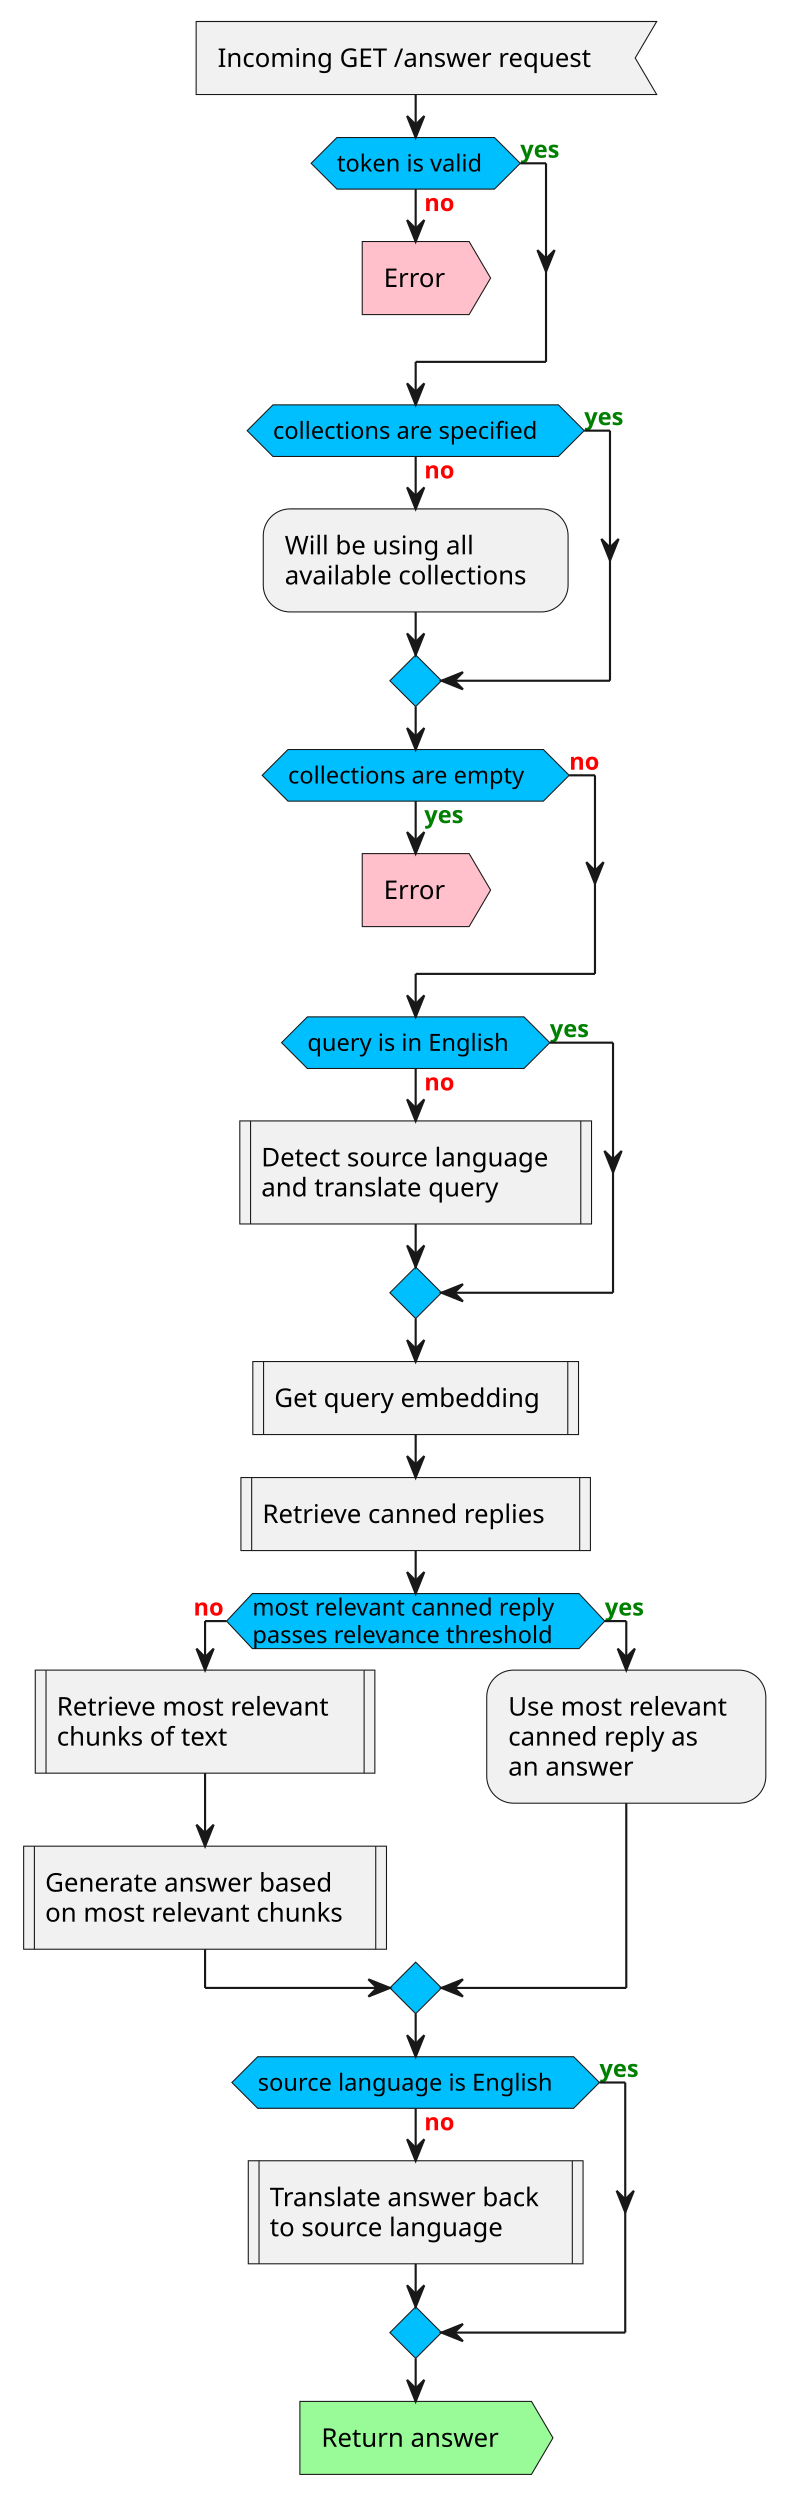
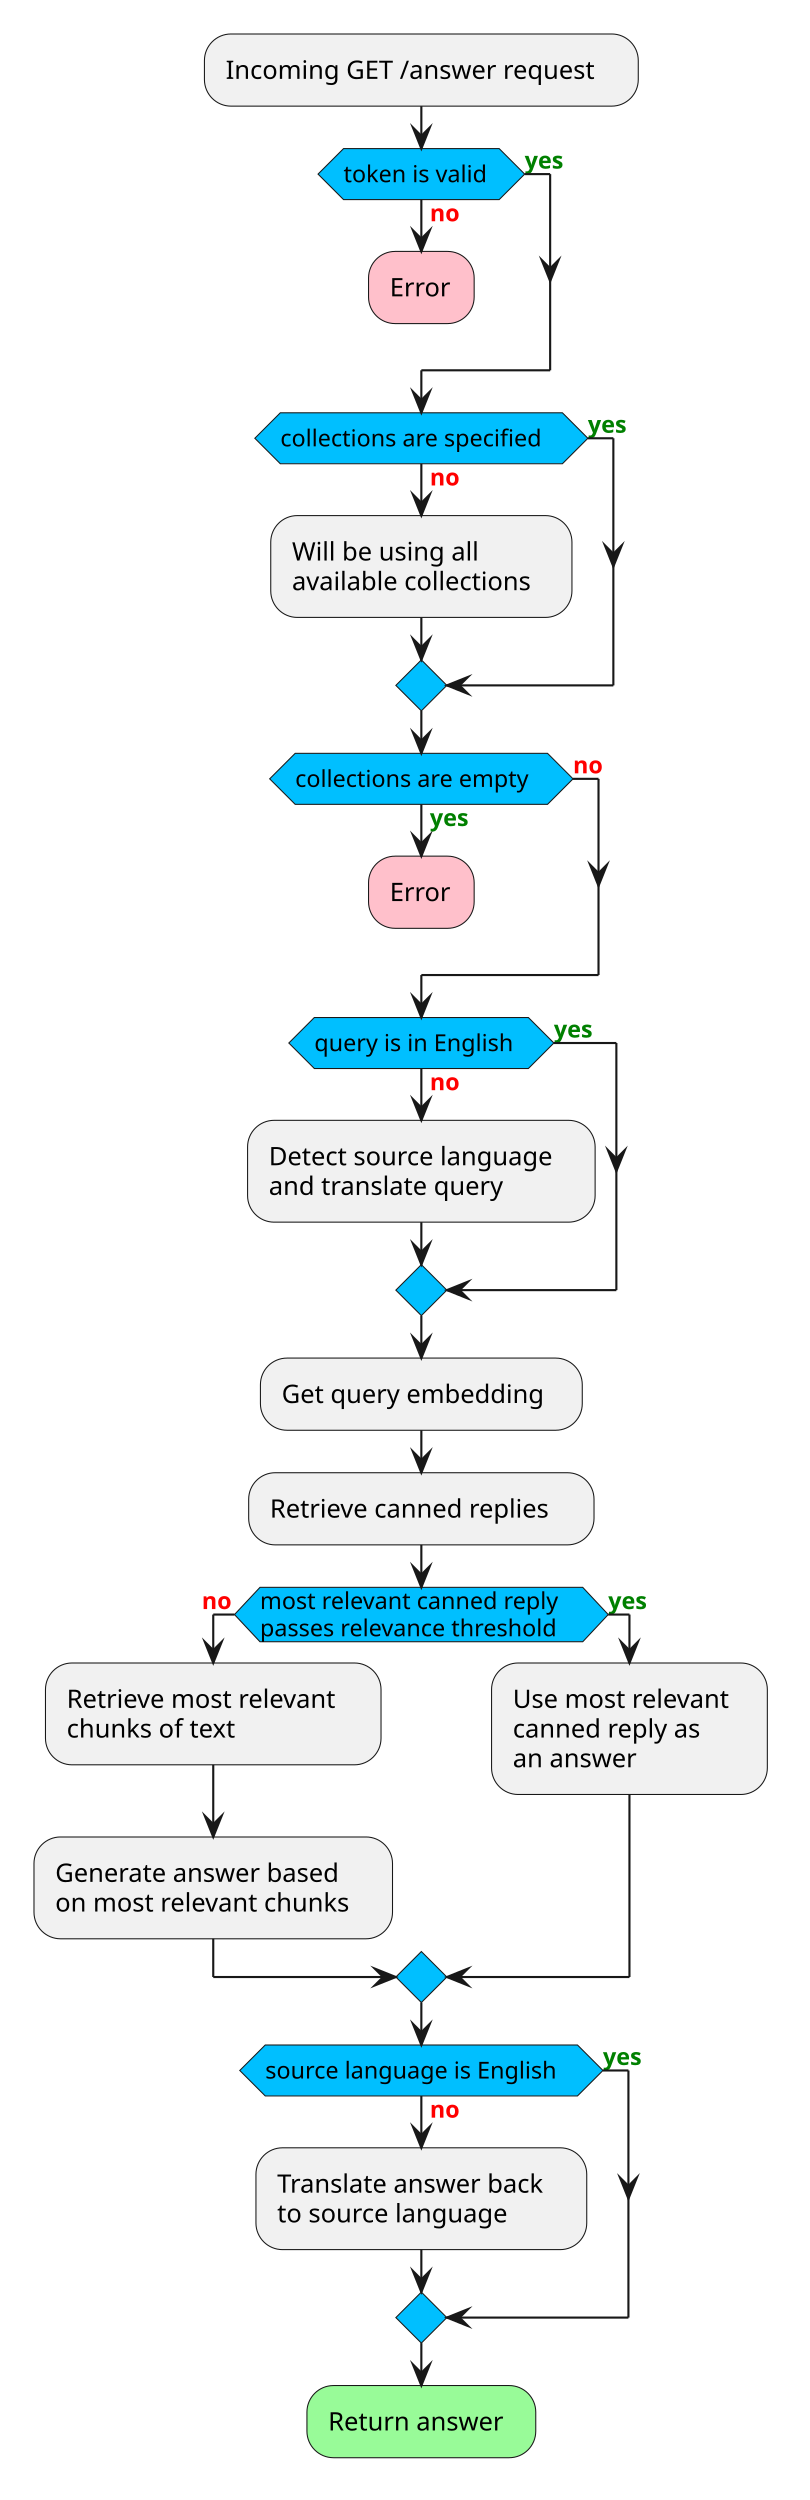
- <svg xmlns="http://www.w3.org/2000/svg" contentStyleType="text/css" height="1163px" preserveAspectRatio="none" style="width:367px;height:1163px;background:#FFFFFF;" version="1.1" viewBox="0 0 367 1163" width="367px" zoomAndPan="magnify">
+ <svg xmlns="http://www.w3.org/2000/svg" contentStyleType="text/css" data-diagram-type="ACTIVITY" height="1177px" preserveAspectRatio="none" style="width:381px;height:1177px;background:#FFFFFF;" version="1.1" viewBox="0 0 381 1177" width="381px" zoomAndPan="magnify">
  <defs />
  <g>
-     <polygon fill="#F1F1F1" points="91.247,10,305.495,10,295.495,26.984,305.495,43.969,91.247,43.969" style="stroke:#181818;stroke-width:0.5;" />
-     <text fill="#000000" font-family="sans-serif" font-size="12" lengthAdjust="spacing" textLength="184.248" x="101.247" y="31.139">Incoming GET /answer request</text>
-     <polygon fill="#FFC0CB" points="168.508,112.371,218.233,112.371,228.233,129.356,218.233,146.34,168.508,146.34" style="stroke:#181818;stroke-width:0.5;" />
-     <text fill="#000000" font-family="sans-serif" font-size="12" lengthAdjust="spacing" textLength="29.725" x="178.508" y="133.51">Error</text>
-     <polygon fill="#00BFFF" points="156.732,63.969,230.01,63.969,242.01,75.969,230.01,87.969,156.732,87.969,144.732,75.969,156.732,63.969" style="stroke:#181818;stroke-width:0.5;" />
-     <text fill="#FF0000" font-family="sans-serif" font-size="11" font-weight="bold" lengthAdjust="spacing" textLength="15.388" x="197.371" y="98.179">no</text>
-     <text fill="#000000" font-family="sans-serif" font-size="11" lengthAdjust="spacing" textLength="73.278" x="156.732" y="79.777">token is valid</text>
-     <text fill="#008000" font-family="sans-serif" font-size="11" font-weight="bold" lengthAdjust="spacing" textLength="21.178" x="242.01" y="73.374">yes</text>
-     <rect fill="#F1F1F1" height="47.938" rx="12.5" ry="12.5" style="stroke:#181818;stroke-width:0.5;" width="141.805" x="122.468" y="236.742" />
-     <text fill="#000000" font-family="sans-serif" font-size="12" lengthAdjust="spacing" textLength="94.746" x="132.468" y="257.881">Will be using all</text>
-     <text fill="#000000" font-family="sans-serif" font-size="12" lengthAdjust="spacing" textLength="121.805" x="132.468" y="271.85">available collections</text>
-     <polygon fill="#00BFFF" points="126.973,188.34,259.768,188.34,271.768,200.34,259.768,212.34,126.973,212.34,114.973,200.34,126.973,188.34" style="stroke:#181818;stroke-width:0.5;" />
-     <text fill="#FF0000" font-family="sans-serif" font-size="11" font-weight="bold" lengthAdjust="spacing" textLength="15.388" x="197.371" y="222.55">no</text>
-     <text fill="#000000" font-family="sans-serif" font-size="11" lengthAdjust="spacing" textLength="132.795" x="126.973" y="204.148">collections are specified</text>
-     <text fill="#008000" font-family="sans-serif" font-size="11" font-weight="bold" lengthAdjust="spacing" textLength="21.178" x="271.768" y="197.746">yes</text>
-     <polygon fill="#00BFFF" points="193.371,304.68,205.371,316.68,193.371,328.68,181.371,316.68,193.371,304.68" style="stroke:#181818;stroke-width:0.5;" />
-     <polygon fill="#FFC0CB" points="168.508,397.082,218.233,397.082,228.233,414.066,218.233,431.051,168.508,431.051" style="stroke:#181818;stroke-width:0.5;" />
-     <text fill="#000000" font-family="sans-serif" font-size="12" lengthAdjust="spacing" textLength="29.725" x="178.508" y="418.221">Error</text>
-     <polygon fill="#00BFFF" points="133.961,348.68,252.78,348.68,264.78,360.68,252.78,372.68,133.961,372.68,121.961,360.68,133.961,348.68" style="stroke:#181818;stroke-width:0.5;" />
-     <text fill="#008000" font-family="sans-serif" font-size="11" font-weight="bold" lengthAdjust="spacing" textLength="21.178" x="197.371" y="382.89">yes</text>
-     <text fill="#000000" font-family="sans-serif" font-size="11" lengthAdjust="spacing" textLength="118.819" x="133.961" y="364.488">collections are empty</text>
-     <text fill="#FF0000" font-family="sans-serif" font-size="11" font-weight="bold" lengthAdjust="spacing" textLength="15.388" x="264.78" y="358.085">no</text>
-     <rect fill="#F1F1F1" height="47.938" style="stroke:#181818;stroke-width:0.5;" width="163.625" x="111.558" y="521.453" />
-     <line style="stroke:#181818;stroke-width:0.5;" x1="116.558" x2="116.558" y1="521.453" y2="569.391" />
-     <line style="stroke:#181818;stroke-width:0.5;" x1="270.183" x2="270.183" y1="521.453" y2="569.391" />
-     <text fill="#000000" font-family="sans-serif" font-size="12" lengthAdjust="spacing" textLength="143.625" x="121.558" y="542.592">Detect source language</text>
-     <text fill="#000000" font-family="sans-serif" font-size="12" lengthAdjust="spacing" textLength="118.471" x="121.558" y="556.561">and translate query</text>
-     <polygon fill="#00BFFF" points="142.982,473.051,243.76,473.051,255.76,485.051,243.76,497.051,142.982,497.051,130.982,485.051,142.982,473.051" style="stroke:#181818;stroke-width:0.5;" />
-     <text fill="#FF0000" font-family="sans-serif" font-size="11" font-weight="bold" lengthAdjust="spacing" textLength="15.388" x="197.371" y="507.261">no</text>
-     <text fill="#000000" font-family="sans-serif" font-size="11" lengthAdjust="spacing" textLength="100.778" x="142.982" y="488.859">query is in English</text>
-     <text fill="#008000" font-family="sans-serif" font-size="11" font-weight="bold" lengthAdjust="spacing" textLength="21.178" x="255.76" y="482.457">yes</text>
-     <polygon fill="#00BFFF" points="193.371,589.391,205.371,601.391,193.371,613.391,181.371,601.391,193.371,589.391" style="stroke:#181818;stroke-width:0.5;" />
-     <rect fill="#F1F1F1" height="33.969" style="stroke:#181818;stroke-width:0.5;" width="151.519" x="117.611" y="633.391" />
-     <line style="stroke:#181818;stroke-width:0.5;" x1="122.611" x2="122.611" y1="633.391" y2="667.359" />
-     <line style="stroke:#181818;stroke-width:0.5;" x1="264.13" x2="264.13" y1="633.391" y2="667.359" />
-     <text fill="#000000" font-family="sans-serif" font-size="12" lengthAdjust="spacing" textLength="131.519" x="127.611" y="654.529">Get query embedding</text>
-     <rect fill="#F1F1F1" height="33.969" style="stroke:#181818;stroke-width:0.5;" width="162.588" x="112.077" y="687.359" />
-     <line style="stroke:#181818;stroke-width:0.5;" x1="117.077" x2="117.077" y1="687.359" y2="721.328" />
-     <line style="stroke:#181818;stroke-width:0.5;" x1="269.665" x2="269.665" y1="687.359" y2="721.328" />
-     <text fill="#000000" font-family="sans-serif" font-size="12" lengthAdjust="spacing" textLength="142.588" x="122.077" y="708.498">Retrieve canned replies</text>
-     <polygon fill="#00BFFF" points="117.397,741.328,269.345,741.328,281.345,754.133,269.345,766.938,117.397,766.938,105.397,754.133,117.397,741.328" style="stroke:#181818;stroke-width:0.5;" />
-     <text fill="#000000" font-family="sans-serif" font-size="11" lengthAdjust="spacing" textLength="151.948" x="117.397" y="751.539">most relevant canned reply</text>
-     <text fill="#000000" font-family="sans-serif" font-size="11" lengthAdjust="spacing" textLength="150.874" x="117.397" y="764.343">passes relevance threshold</text>
-     <text fill="#FF0000" font-family="sans-serif" font-size="11" font-weight="bold" lengthAdjust="spacing" textLength="15.388" x="90.008" y="751.539">no</text>
-     <text fill="#008000" font-family="sans-serif" font-size="11" font-weight="bold" lengthAdjust="spacing" textLength="21.178" x="281.345" y="751.539">yes</text>
-     <rect fill="#F1F1F1" height="47.938" style="stroke:#181818;stroke-width:0.5;" width="157.977" x="16.408" y="776.938" />
-     <line style="stroke:#181818;stroke-width:0.5;" x1="21.408" x2="21.408" y1="776.938" y2="824.875" />
-     <line style="stroke:#181818;stroke-width:0.5;" x1="169.385" x2="169.385" y1="776.938" y2="824.875" />
-     <text fill="#000000" font-family="sans-serif" font-size="12" lengthAdjust="spacing" textLength="137.977" x="26.408" y="798.076">Retrieve most relevant</text>
-     <text fill="#000000" font-family="sans-serif" font-size="12" lengthAdjust="spacing" textLength="85.705" x="26.408" y="812.045">chunks of text</text>
-     <rect fill="#F1F1F1" height="47.938" style="stroke:#181818;stroke-width:0.5;" width="168.793" x="11" y="858.844" />
-     <line style="stroke:#181818;stroke-width:0.5;" x1="16" x2="16" y1="858.844" y2="906.781" />
-     <line style="stroke:#181818;stroke-width:0.5;" x1="174.793" x2="174.793" y1="858.844" y2="906.781" />
-     <text fill="#000000" font-family="sans-serif" font-size="12" lengthAdjust="spacing" textLength="143.238" x="21" y="879.982">Generate answer based</text>
-     <text fill="#000000" font-family="sans-serif" font-size="12" lengthAdjust="spacing" textLength="148.793" x="21" y="893.951">on most relevant chunks</text>
-     <rect fill="#F1F1F1" height="61.906" rx="12.5" ry="12.5" style="stroke:#181818;stroke-width:0.5;" width="129.834" x="226.428" y="776.938" />
-     <text fill="#000000" font-family="sans-serif" font-size="12" lengthAdjust="spacing" textLength="109.834" x="236.428" y="798.076">Use most relevant</text>
-     <text fill="#000000" font-family="sans-serif" font-size="12" lengthAdjust="spacing" textLength="95.766" x="236.428" y="812.045">canned reply as</text>
-     <text fill="#000000" font-family="sans-serif" font-size="12" lengthAdjust="spacing" textLength="62.115" x="236.428" y="826.014">an answer</text>
-     <polygon fill="#00BFFF" points="193.371,912.781,205.371,924.781,193.371,936.781,181.371,924.781,193.371,912.781" style="stroke:#181818;stroke-width:0.5;" />
-     <rect fill="#F1F1F1" height="47.938" style="stroke:#181818;stroke-width:0.5;" width="155.738" x="115.501" y="1005.184" />
-     <line style="stroke:#181818;stroke-width:0.5;" x1="120.501" x2="120.501" y1="1005.184" y2="1053.121" />
-     <line style="stroke:#181818;stroke-width:0.5;" x1="266.24" x2="266.24" y1="1005.184" y2="1053.121" />
-     <text fill="#000000" font-family="sans-serif" font-size="12" lengthAdjust="spacing" textLength="135.738" x="125.501" y="1026.322">Translate answer back</text>
-     <text fill="#000000" font-family="sans-serif" font-size="12" lengthAdjust="spacing" textLength="115.658" x="125.501" y="1040.291">to source language</text>
-     <polygon fill="#00BFFF" points="119.881,956.781,266.861,956.781,278.861,968.781,266.861,980.781,119.881,980.781,107.881,968.781,119.881,956.781" style="stroke:#181818;stroke-width:0.5;" />
-     <text fill="#FF0000" font-family="sans-serif" font-size="11" font-weight="bold" lengthAdjust="spacing" textLength="15.388" x="197.371" y="990.992">no</text>
-     <text fill="#000000" font-family="sans-serif" font-size="11" lengthAdjust="spacing" textLength="146.98" x="119.881" y="972.589">source language is English</text>
-     <text fill="#008000" font-family="sans-serif" font-size="11" font-weight="bold" lengthAdjust="spacing" textLength="21.178" x="278.861" y="966.187">yes</text>
-     <polygon fill="#00BFFF" points="193.371,1073.121,205.371,1085.121,193.371,1097.121,181.371,1085.121,193.371,1073.121" style="stroke:#181818;stroke-width:0.5;" />
-     <polygon fill="#98FB98" points="139.507,1117.121,247.234,1117.121,257.234,1134.105,247.234,1151.09,139.507,1151.09" style="stroke:#181818;stroke-width:0.5;" />
-     <text fill="#000000" font-family="sans-serif" font-size="12" lengthAdjust="spacing" textLength="87.727" x="149.507" y="1138.26">Return answer</text>
-     <line style="stroke:#181818;stroke-width:1;" x1="193.371" x2="193.371" y1="87.969" y2="112.371" />
-     <polygon fill="#181818" points="189.371,102.371,193.371,112.371,197.371,102.371,193.371,106.371" style="stroke:#181818;stroke-width:1;" />
-     <line style="stroke:#181818;stroke-width:1;" x1="242.01" x2="254.01" y1="75.969" y2="75.969" />
-     <polygon fill="#181818" points="250.01,116.356,254.01,126.356,258.01,116.356,254.01,120.356" style="stroke:#181818;stroke-width:1;" />
-     <line style="stroke:#181818;stroke-width:1;" x1="254.01" x2="254.01" y1="75.969" y2="168.34" />
-     <line style="stroke:#181818;stroke-width:1;" x1="254.01" x2="193.371" y1="168.34" y2="168.34" />
-     <line style="stroke:#181818;stroke-width:1;" x1="193.371" x2="193.371" y1="168.34" y2="188.34" />
-     <polygon fill="#181818" points="189.371,178.34,193.371,188.34,197.371,178.34,193.371,182.34" style="stroke:#181818;stroke-width:1;" />
-     <line style="stroke:#181818;stroke-width:1;" x1="193.371" x2="193.371" y1="43.969" y2="63.969" />
-     <polygon fill="#181818" points="189.371,53.969,193.371,63.969,197.371,53.969,193.371,57.969" style="stroke:#181818;stroke-width:1;" />
-     <line style="stroke:#181818;stroke-width:1;" x1="193.371" x2="193.371" y1="212.34" y2="236.742" />
-     <polygon fill="#181818" points="189.371,226.742,193.371,236.742,197.371,226.742,193.371,230.742" style="stroke:#181818;stroke-width:1;" />
-     <line style="stroke:#181818;stroke-width:1;" x1="271.768" x2="283.768" y1="200.34" y2="200.34" />
-     <polygon fill="#181818" points="279.768,250.711,283.768,260.711,287.768,250.711,283.768,254.711" style="stroke:#181818;stroke-width:1;" />
-     <line style="stroke:#181818;stroke-width:1;" x1="283.768" x2="283.768" y1="200.34" y2="316.68" />
-     <line style="stroke:#181818;stroke-width:1;" x1="283.768" x2="205.371" y1="316.68" y2="316.68" />
-     <polygon fill="#181818" points="215.371,312.68,205.371,316.68,215.371,320.68,211.371,316.68" style="stroke:#181818;stroke-width:1;" />
-     <line style="stroke:#181818;stroke-width:1;" x1="193.371" x2="193.371" y1="284.68" y2="304.68" />
-     <polygon fill="#181818" points="189.371,294.68,193.371,304.68,197.371,294.68,193.371,298.68" style="stroke:#181818;stroke-width:1;" />
-     <line style="stroke:#181818;stroke-width:1;" x1="193.371" x2="193.371" y1="372.68" y2="397.082" />
-     <polygon fill="#181818" points="189.371,387.082,193.371,397.082,197.371,387.082,193.371,391.082" style="stroke:#181818;stroke-width:1;" />
-     <line style="stroke:#181818;stroke-width:1;" x1="264.78" x2="276.78" y1="360.68" y2="360.68" />
-     <polygon fill="#181818" points="272.78,401.066,276.78,411.066,280.78,401.066,276.78,405.066" style="stroke:#181818;stroke-width:1;" />
-     <line style="stroke:#181818;stroke-width:1;" x1="276.78" x2="276.78" y1="360.68" y2="453.051" />
-     <line style="stroke:#181818;stroke-width:1;" x1="276.78" x2="193.371" y1="453.051" y2="453.051" />
-     <line style="stroke:#181818;stroke-width:1;" x1="193.371" x2="193.371" y1="453.051" y2="473.051" />
-     <polygon fill="#181818" points="189.371,463.051,193.371,473.051,197.371,463.051,193.371,467.051" style="stroke:#181818;stroke-width:1;" />
-     <line style="stroke:#181818;stroke-width:1;" x1="193.371" x2="193.371" y1="328.68" y2="348.68" />
-     <polygon fill="#181818" points="189.371,338.68,193.371,348.68,197.371,338.68,193.371,342.68" style="stroke:#181818;stroke-width:1;" />
-     <line style="stroke:#181818;stroke-width:1;" x1="193.371" x2="193.371" y1="497.051" y2="521.453" />
-     <polygon fill="#181818" points="189.371,511.453,193.371,521.453,197.371,511.453,193.371,515.453" style="stroke:#181818;stroke-width:1;" />
-     <line style="stroke:#181818;stroke-width:1;" x1="255.76" x2="285.183" y1="485.051" y2="485.051" />
-     <polygon fill="#181818" points="281.183,535.422,285.183,545.422,289.183,535.422,285.183,539.422" style="stroke:#181818;stroke-width:1;" />
-     <line style="stroke:#181818;stroke-width:1;" x1="285.183" x2="285.183" y1="485.051" y2="601.391" />
-     <line style="stroke:#181818;stroke-width:1;" x1="285.183" x2="205.371" y1="601.391" y2="601.391" />
-     <polygon fill="#181818" points="215.371,597.391,205.371,601.391,215.371,605.391,211.371,601.391" style="stroke:#181818;stroke-width:1;" />
-     <line style="stroke:#181818;stroke-width:1;" x1="193.371" x2="193.371" y1="569.391" y2="589.391" />
-     <polygon fill="#181818" points="189.371,579.391,193.371,589.391,197.371,579.391,193.371,583.391" style="stroke:#181818;stroke-width:1;" />
-     <line style="stroke:#181818;stroke-width:1;" x1="193.371" x2="193.371" y1="613.391" y2="633.391" />
-     <polygon fill="#181818" points="189.371,623.391,193.371,633.391,197.371,623.391,193.371,627.391" style="stroke:#181818;stroke-width:1;" />
-     <line style="stroke:#181818;stroke-width:1;" x1="193.371" x2="193.371" y1="667.359" y2="687.359" />
-     <polygon fill="#181818" points="189.371,677.359,193.371,687.359,197.371,677.359,193.371,681.359" style="stroke:#181818;stroke-width:1;" />
-     <line style="stroke:#181818;stroke-width:1;" x1="95.397" x2="95.397" y1="824.875" y2="858.844" />
-     <polygon fill="#181818" points="91.397,848.844,95.397,858.844,99.397,848.844,95.397,852.844" style="stroke:#181818;stroke-width:1;" />
-     <line style="stroke:#181818;stroke-width:1;" x1="105.397" x2="95.397" y1="754.133" y2="754.133" />
-     <line style="stroke:#181818;stroke-width:1;" x1="95.397" x2="95.397" y1="754.133" y2="776.938" />
-     <polygon fill="#181818" points="91.397,766.938,95.397,776.938,99.397,766.938,95.397,770.938" style="stroke:#181818;stroke-width:1;" />
-     <line style="stroke:#181818;stroke-width:1;" x1="281.345" x2="291.345" y1="754.133" y2="754.133" />
-     <line style="stroke:#181818;stroke-width:1;" x1="291.345" x2="291.345" y1="754.133" y2="776.938" />
-     <polygon fill="#181818" points="287.345,766.938,291.345,776.938,295.345,766.938,291.345,770.938" style="stroke:#181818;stroke-width:1;" />
-     <line style="stroke:#181818;stroke-width:1;" x1="95.397" x2="95.397" y1="906.781" y2="924.781" />
-     <line style="stroke:#181818;stroke-width:1;" x1="95.397" x2="181.371" y1="924.781" y2="924.781" />
-     <polygon fill="#181818" points="171.371,920.781,181.371,924.781,171.371,928.781,175.371,924.781" style="stroke:#181818;stroke-width:1;" />
-     <line style="stroke:#181818;stroke-width:1;" x1="291.345" x2="291.345" y1="838.844" y2="924.781" />
-     <line style="stroke:#181818;stroke-width:1;" x1="291.345" x2="205.371" y1="924.781" y2="924.781" />
-     <polygon fill="#181818" points="215.371,920.781,205.371,924.781,215.371,928.781,211.371,924.781" style="stroke:#181818;stroke-width:1;" />
-     <line style="stroke:#181818;stroke-width:1;" x1="193.371" x2="193.371" y1="721.328" y2="741.328" />
-     <polygon fill="#181818" points="189.371,731.328,193.371,741.328,197.371,731.328,193.371,735.328" style="stroke:#181818;stroke-width:1;" />
-     <line style="stroke:#181818;stroke-width:1;" x1="193.371" x2="193.371" y1="980.781" y2="1005.184" />
-     <polygon fill="#181818" points="189.371,995.184,193.371,1005.184,197.371,995.184,193.371,999.184" style="stroke:#181818;stroke-width:1;" />
-     <line style="stroke:#181818;stroke-width:1;" x1="278.861" x2="290.861" y1="968.781" y2="968.781" />
-     <polygon fill="#181818" points="286.861,1019.152,290.861,1029.152,294.861,1019.152,290.861,1023.152" style="stroke:#181818;stroke-width:1;" />
-     <line style="stroke:#181818;stroke-width:1;" x1="290.861" x2="290.861" y1="968.781" y2="1085.121" />
-     <line style="stroke:#181818;stroke-width:1;" x1="290.861" x2="205.371" y1="1085.121" y2="1085.121" />
-     <polygon fill="#181818" points="215.371,1081.121,205.371,1085.121,215.371,1089.121,211.371,1085.121" style="stroke:#181818;stroke-width:1;" />
-     <line style="stroke:#181818;stroke-width:1;" x1="193.371" x2="193.371" y1="1053.121" y2="1073.121" />
-     <polygon fill="#181818" points="189.371,1063.121,193.371,1073.121,197.371,1063.121,193.371,1067.121" style="stroke:#181818;stroke-width:1;" />
-     <line style="stroke:#181818;stroke-width:1;" x1="193.371" x2="193.371" y1="936.781" y2="956.781" />
-     <polygon fill="#181818" points="189.371,946.781,193.371,956.781,197.371,946.781,193.371,950.781" style="stroke:#181818;stroke-width:1;" />
-     <line style="stroke:#181818;stroke-width:1;" x1="193.371" x2="193.371" y1="1097.121" y2="1117.121" />
-     <polygon fill="#181818" points="189.371,1107.121,193.371,1117.121,197.371,1107.121,193.371,1111.121" style="stroke:#181818;stroke-width:1;" />
+     <rect fill="#F1F1F1" height="33.969" rx="12.5" ry="12.5" style="stroke:#181818;stroke-width:0.5;" width="204.248" x="96.247" y="16" />
+     <text fill="#000000" font-family="sans-serif" font-size="12" lengthAdjust="spacing" textLength="184.248" x="106.247" y="37.139">Incoming GET /answer request</text>
+     <rect fill="#FFC0CB" height="33.969" rx="12.5" ry="12.5" style="stroke:#181818;stroke-width:0.5;" width="49.725" x="173.508" y="118.371" />
+     <text fill="#000000" font-family="sans-serif" font-size="12" lengthAdjust="spacing" textLength="29.725" x="183.508" y="139.51">Error</text>
+     <polygon fill="#00BFFF" points="161.732,69.969,235.01,69.969,247.01,81.969,235.01,93.969,161.732,93.969,149.732,81.969,161.732,69.969" style="stroke:#181818;stroke-width:0.5;stroke-linejoin:miter;stroke-miterlimit:10;" />
+     <text fill="#FF0000" font-family="sans-serif" font-size="11" font-weight="700" lengthAdjust="spacing" textLength="15.388" x="202.371" y="104.179">no</text>
+     <text fill="#000000" font-family="sans-serif" font-size="11" lengthAdjust="spacing" textLength="73.278" x="161.732" y="85.777">token is valid</text>
+     <text fill="#008000" font-family="sans-serif" font-size="11" font-weight="700" lengthAdjust="spacing" textLength="21.178" x="247.01" y="79.374">yes</text>
+     <rect fill="#F1F1F1" height="47.938" rx="12.5" ry="12.5" style="stroke:#181818;stroke-width:0.5;" width="141.805" x="127.468" y="242.742" />
+     <text fill="#000000" font-family="sans-serif" font-size="12" lengthAdjust="spacing" textLength="94.746" x="137.468" y="263.881">Will be using all</text>
+     <text fill="#000000" font-family="sans-serif" font-size="12" lengthAdjust="spacing" textLength="121.805" x="137.468" y="277.85">available collections</text>
+     <polygon fill="#00BFFF" points="131.973,194.34,264.768,194.34,276.768,206.34,264.768,218.34,131.973,218.34,119.973,206.34,131.973,194.34" style="stroke:#181818;stroke-width:0.5;stroke-linejoin:miter;stroke-miterlimit:10;" />
+     <text fill="#FF0000" font-family="sans-serif" font-size="11" font-weight="700" lengthAdjust="spacing" textLength="15.388" x="202.371" y="228.55">no</text>
+     <text fill="#000000" font-family="sans-serif" font-size="11" lengthAdjust="spacing" textLength="132.795" x="131.973" y="210.148">collections are specified</text>
+     <text fill="#008000" font-family="sans-serif" font-size="11" font-weight="700" lengthAdjust="spacing" textLength="21.178" x="276.768" y="203.746">yes</text>
+     <polygon fill="#00BFFF" points="198.371,310.68,210.371,322.68,198.371,334.68,186.371,322.68,198.371,310.68" style="stroke:#181818;stroke-width:0.5;stroke-linejoin:miter;stroke-miterlimit:10;" />
+     <rect fill="#FFC0CB" height="33.969" rx="12.5" ry="12.5" style="stroke:#181818;stroke-width:0.5;" width="49.725" x="173.508" y="403.082" />
+     <text fill="#000000" font-family="sans-serif" font-size="12" lengthAdjust="spacing" textLength="29.725" x="183.508" y="424.221">Error</text>
+     <polygon fill="#00BFFF" points="138.961,354.68,257.78,354.68,269.78,366.68,257.78,378.68,138.961,378.68,126.961,366.68,138.961,354.68" style="stroke:#181818;stroke-width:0.5;stroke-linejoin:miter;stroke-miterlimit:10;" />
+     <text fill="#008000" font-family="sans-serif" font-size="11" font-weight="700" lengthAdjust="spacing" textLength="21.178" x="202.371" y="388.89">yes</text>
+     <text fill="#000000" font-family="sans-serif" font-size="11" lengthAdjust="spacing" textLength="118.819" x="138.961" y="370.488">collections are empty</text>
+     <text fill="#FF0000" font-family="sans-serif" font-size="11" font-weight="700" lengthAdjust="spacing" textLength="15.388" x="269.78" y="364.085">no</text>
+     <rect fill="#F1F1F1" height="47.938" rx="12.5" ry="12.5" style="stroke:#181818;stroke-width:0.5;" width="163.625" x="116.558" y="527.453" />
+     <text fill="#000000" font-family="sans-serif" font-size="12" lengthAdjust="spacing" textLength="143.625" x="126.558" y="548.592">Detect source language</text>
+     <text fill="#000000" font-family="sans-serif" font-size="12" lengthAdjust="spacing" textLength="118.471" x="126.558" y="562.561">and translate query</text>
+     <polygon fill="#00BFFF" points="147.982,479.051,248.76,479.051,260.76,491.051,248.76,503.051,147.982,503.051,135.982,491.051,147.982,479.051" style="stroke:#181818;stroke-width:0.5;stroke-linejoin:miter;stroke-miterlimit:10;" />
+     <text fill="#FF0000" font-family="sans-serif" font-size="11" font-weight="700" lengthAdjust="spacing" textLength="15.388" x="202.371" y="513.261">no</text>
+     <text fill="#000000" font-family="sans-serif" font-size="11" lengthAdjust="spacing" textLength="100.778" x="147.982" y="494.859">query is in English</text>
+     <text fill="#008000" font-family="sans-serif" font-size="11" font-weight="700" lengthAdjust="spacing" textLength="21.178" x="260.76" y="488.457">yes</text>
+     <polygon fill="#00BFFF" points="198.371,595.391,210.371,607.391,198.371,619.391,186.371,607.391,198.371,595.391" style="stroke:#181818;stroke-width:0.5;stroke-linejoin:miter;stroke-miterlimit:10;" />
+     <rect fill="#F1F1F1" height="33.969" rx="12.5" ry="12.5" style="stroke:#181818;stroke-width:0.5;" width="151.519" x="122.611" y="639.391" />
+     <text fill="#000000" font-family="sans-serif" font-size="12" lengthAdjust="spacing" textLength="131.519" x="132.611" y="660.529">Get query embedding</text>
+     <rect fill="#F1F1F1" height="33.969" rx="12.5" ry="12.5" style="stroke:#181818;stroke-width:0.5;" width="162.588" x="117.077" y="693.359" />
+     <text fill="#000000" font-family="sans-serif" font-size="12" lengthAdjust="spacing" textLength="142.588" x="127.077" y="714.498">Retrieve canned replies</text>
+     <polygon fill="#00BFFF" points="122.397,747.328,274.345,747.328,286.345,760.133,274.345,772.938,122.397,772.938,110.397,760.133,122.397,747.328" style="stroke:#181818;stroke-width:0.5;stroke-linejoin:miter;stroke-miterlimit:10;" />
+     <text fill="#000000" font-family="sans-serif" font-size="11" lengthAdjust="spacing" textLength="151.948" x="122.397" y="757.539">most relevant canned reply</text>
+     <text fill="#000000" font-family="sans-serif" font-size="11" lengthAdjust="spacing" textLength="150.874" x="122.397" y="770.343">passes relevance threshold</text>
+     <text fill="#FF0000" font-family="sans-serif" font-size="11" font-weight="700" lengthAdjust="spacing" textLength="15.388" x="95.008" y="757.539">no</text>
+     <text fill="#008000" font-family="sans-serif" font-size="11" font-weight="700" lengthAdjust="spacing" textLength="21.178" x="286.345" y="757.539">yes</text>
+     <rect fill="#F1F1F1" height="47.938" rx="12.5" ry="12.5" style="stroke:#181818;stroke-width:0.5;" width="157.977" x="21.408" y="782.938" />
+     <text fill="#000000" font-family="sans-serif" font-size="12" lengthAdjust="spacing" textLength="137.977" x="31.408" y="804.076">Retrieve most relevant</text>
+     <text fill="#000000" font-family="sans-serif" font-size="12" lengthAdjust="spacing" textLength="85.705" x="31.408" y="818.045">chunks of text</text>
+     <rect fill="#F1F1F1" height="47.938" rx="12.5" ry="12.5" style="stroke:#181818;stroke-width:0.5;" width="168.793" x="16" y="864.844" />
+     <text fill="#000000" font-family="sans-serif" font-size="12" lengthAdjust="spacing" textLength="143.238" x="26" y="885.982">Generate answer based</text>
+     <text fill="#000000" font-family="sans-serif" font-size="12" lengthAdjust="spacing" textLength="148.793" x="26" y="899.951">on most relevant chunks</text>
+     <rect fill="#F1F1F1" height="61.906" rx="12.5" ry="12.5" style="stroke:#181818;stroke-width:0.5;" width="129.834" x="231.428" y="782.938" />
+     <text fill="#000000" font-family="sans-serif" font-size="12" lengthAdjust="spacing" textLength="109.834" x="241.428" y="804.076">Use most relevant</text>
+     <text fill="#000000" font-family="sans-serif" font-size="12" lengthAdjust="spacing" textLength="95.766" x="241.428" y="818.045">canned reply as</text>
+     <text fill="#000000" font-family="sans-serif" font-size="12" lengthAdjust="spacing" textLength="62.115" x="241.428" y="832.014">an answer</text>
+     <polygon fill="#00BFFF" points="198.371,918.781,210.371,930.781,198.371,942.781,186.371,930.781,198.371,918.781" style="stroke:#181818;stroke-width:0.5;stroke-linejoin:miter;stroke-miterlimit:10;" />
+     <rect fill="#F1F1F1" height="47.938" rx="12.5" ry="12.5" style="stroke:#181818;stroke-width:0.5;" width="155.738" x="120.501" y="1011.184" />
+     <text fill="#000000" font-family="sans-serif" font-size="12" lengthAdjust="spacing" textLength="135.738" x="130.501" y="1032.322">Translate answer back</text>
+     <text fill="#000000" font-family="sans-serif" font-size="12" lengthAdjust="spacing" textLength="115.658" x="130.501" y="1046.291">to source language</text>
+     <polygon fill="#00BFFF" points="124.881,962.781,271.861,962.781,283.861,974.781,271.861,986.781,124.881,986.781,112.881,974.781,124.881,962.781" style="stroke:#181818;stroke-width:0.5;stroke-linejoin:miter;stroke-miterlimit:10;" />
+     <text fill="#FF0000" font-family="sans-serif" font-size="11" font-weight="700" lengthAdjust="spacing" textLength="15.388" x="202.371" y="996.992">no</text>
+     <text fill="#000000" font-family="sans-serif" font-size="11" lengthAdjust="spacing" textLength="146.98" x="124.881" y="978.589">source language is English</text>
+     <text fill="#008000" font-family="sans-serif" font-size="11" font-weight="700" lengthAdjust="spacing" textLength="21.178" x="283.861" y="972.187">yes</text>
+     <polygon fill="#00BFFF" points="198.371,1079.121,210.371,1091.121,198.371,1103.121,186.371,1091.121,198.371,1079.121" style="stroke:#181818;stroke-width:0.5;stroke-linejoin:miter;stroke-miterlimit:10;" />
+     <rect fill="#98FB98" height="33.969" rx="12.5" ry="12.5" style="stroke:#181818;stroke-width:0.5;" width="107.727" x="144.507" y="1123.121" />
+     <text fill="#000000" font-family="sans-serif" font-size="12" lengthAdjust="spacing" textLength="87.727" x="154.507" y="1144.26">Return answer</text>
+     <line style="stroke:#181818;stroke-width:1;" x1="198.371" x2="198.371" y1="93.969" y2="118.371" />
+     <polygon fill="#181818" points="194.371,108.371,198.371,118.371,202.371,108.371,198.371,112.371" style="stroke:#181818;stroke-width:1;stroke-linejoin:miter;stroke-miterlimit:10;" />
+     <line style="stroke:#181818;stroke-width:1;" x1="247.01" x2="259.01" y1="81.969" y2="81.969" />
+     <polygon fill="#181818" points="255.01,122.356,259.01,132.356,263.01,122.356,259.01,126.356" style="stroke:#181818;stroke-width:1;stroke-linejoin:miter;stroke-miterlimit:10;" />
+     <line style="stroke:#181818;stroke-width:1;" x1="259.01" x2="259.01" y1="81.969" y2="174.34" />
+     <line style="stroke:#181818;stroke-width:1;" x1="259.01" x2="198.371" y1="174.34" y2="174.34" />
+     <line style="stroke:#181818;stroke-width:1;" x1="198.371" x2="198.371" y1="174.34" y2="194.34" />
+     <polygon fill="#181818" points="194.371,184.34,198.371,194.34,202.371,184.34,198.371,188.34" style="stroke:#181818;stroke-width:1;stroke-linejoin:miter;stroke-miterlimit:10;" />
+     <line style="stroke:#181818;stroke-width:1;" x1="198.371" x2="198.371" y1="49.969" y2="69.969" />
+     <polygon fill="#181818" points="194.371,59.969,198.371,69.969,202.371,59.969,198.371,63.969" style="stroke:#181818;stroke-width:1;stroke-linejoin:miter;stroke-miterlimit:10;" />
+     <line style="stroke:#181818;stroke-width:1;" x1="198.371" x2="198.371" y1="218.34" y2="242.742" />
+     <polygon fill="#181818" points="194.371,232.742,198.371,242.742,202.371,232.742,198.371,236.742" style="stroke:#181818;stroke-width:1;stroke-linejoin:miter;stroke-miterlimit:10;" />
+     <line style="stroke:#181818;stroke-width:1;" x1="276.768" x2="288.768" y1="206.34" y2="206.34" />
+     <polygon fill="#181818" points="284.768,256.711,288.768,266.711,292.768,256.711,288.768,260.711" style="stroke:#181818;stroke-width:1;stroke-linejoin:miter;stroke-miterlimit:10;" />
+     <line style="stroke:#181818;stroke-width:1;" x1="288.768" x2="288.768" y1="206.34" y2="322.68" />
+     <line style="stroke:#181818;stroke-width:1;" x1="288.768" x2="210.371" y1="322.68" y2="322.68" />
+     <polygon fill="#181818" points="220.371,318.68,210.371,322.68,220.371,326.68,216.371,322.68" style="stroke:#181818;stroke-width:1;stroke-linejoin:miter;stroke-miterlimit:10;" />
+     <line style="stroke:#181818;stroke-width:1;" x1="198.371" x2="198.371" y1="290.68" y2="310.68" />
+     <polygon fill="#181818" points="194.371,300.68,198.371,310.68,202.371,300.68,198.371,304.68" style="stroke:#181818;stroke-width:1;stroke-linejoin:miter;stroke-miterlimit:10;" />
+     <line style="stroke:#181818;stroke-width:1;" x1="198.371" x2="198.371" y1="378.68" y2="403.082" />
+     <polygon fill="#181818" points="194.371,393.082,198.371,403.082,202.371,393.082,198.371,397.082" style="stroke:#181818;stroke-width:1;stroke-linejoin:miter;stroke-miterlimit:10;" />
+     <line style="stroke:#181818;stroke-width:1;" x1="269.78" x2="281.78" y1="366.68" y2="366.68" />
+     <polygon fill="#181818" points="277.78,407.066,281.78,417.066,285.78,407.066,281.78,411.066" style="stroke:#181818;stroke-width:1;stroke-linejoin:miter;stroke-miterlimit:10;" />
+     <line style="stroke:#181818;stroke-width:1;" x1="281.78" x2="281.78" y1="366.68" y2="459.051" />
+     <line style="stroke:#181818;stroke-width:1;" x1="281.78" x2="198.371" y1="459.051" y2="459.051" />
+     <line style="stroke:#181818;stroke-width:1;" x1="198.371" x2="198.371" y1="459.051" y2="479.051" />
+     <polygon fill="#181818" points="194.371,469.051,198.371,479.051,202.371,469.051,198.371,473.051" style="stroke:#181818;stroke-width:1;stroke-linejoin:miter;stroke-miterlimit:10;" />
+     <line style="stroke:#181818;stroke-width:1;" x1="198.371" x2="198.371" y1="334.68" y2="354.68" />
+     <polygon fill="#181818" points="194.371,344.68,198.371,354.68,202.371,344.68,198.371,348.68" style="stroke:#181818;stroke-width:1;stroke-linejoin:miter;stroke-miterlimit:10;" />
+     <line style="stroke:#181818;stroke-width:1;" x1="198.371" x2="198.371" y1="503.051" y2="527.453" />
+     <polygon fill="#181818" points="194.371,517.453,198.371,527.453,202.371,517.453,198.371,521.453" style="stroke:#181818;stroke-width:1;stroke-linejoin:miter;stroke-miterlimit:10;" />
+     <line style="stroke:#181818;stroke-width:1;" x1="260.76" x2="290.183" y1="491.051" y2="491.051" />
+     <polygon fill="#181818" points="286.183,541.422,290.183,551.422,294.183,541.422,290.183,545.422" style="stroke:#181818;stroke-width:1;stroke-linejoin:miter;stroke-miterlimit:10;" />
+     <line style="stroke:#181818;stroke-width:1;" x1="290.183" x2="290.183" y1="491.051" y2="607.391" />
+     <line style="stroke:#181818;stroke-width:1;" x1="290.183" x2="210.371" y1="607.391" y2="607.391" />
+     <polygon fill="#181818" points="220.371,603.391,210.371,607.391,220.371,611.391,216.371,607.391" style="stroke:#181818;stroke-width:1;stroke-linejoin:miter;stroke-miterlimit:10;" />
+     <line style="stroke:#181818;stroke-width:1;" x1="198.371" x2="198.371" y1="575.391" y2="595.391" />
+     <polygon fill="#181818" points="194.371,585.391,198.371,595.391,202.371,585.391,198.371,589.391" style="stroke:#181818;stroke-width:1;stroke-linejoin:miter;stroke-miterlimit:10;" />
+     <line style="stroke:#181818;stroke-width:1;" x1="198.371" x2="198.371" y1="619.391" y2="639.391" />
+     <polygon fill="#181818" points="194.371,629.391,198.371,639.391,202.371,629.391,198.371,633.391" style="stroke:#181818;stroke-width:1;stroke-linejoin:miter;stroke-miterlimit:10;" />
+     <line style="stroke:#181818;stroke-width:1;" x1="198.371" x2="198.371" y1="673.359" y2="693.359" />
+     <polygon fill="#181818" points="194.371,683.359,198.371,693.359,202.371,683.359,198.371,687.359" style="stroke:#181818;stroke-width:1;stroke-linejoin:miter;stroke-miterlimit:10;" />
+     <line style="stroke:#181818;stroke-width:1;" x1="100.397" x2="100.397" y1="830.875" y2="864.844" />
+     <polygon fill="#181818" points="96.397,854.844,100.397,864.844,104.397,854.844,100.397,858.844" style="stroke:#181818;stroke-width:1;stroke-linejoin:miter;stroke-miterlimit:10;" />
+     <line style="stroke:#181818;stroke-width:1;" x1="110.397" x2="100.397" y1="760.133" y2="760.133" />
+     <line style="stroke:#181818;stroke-width:1;" x1="100.397" x2="100.397" y1="760.133" y2="782.938" />
+     <polygon fill="#181818" points="96.397,772.938,100.397,782.938,104.397,772.938,100.397,776.938" style="stroke:#181818;stroke-width:1;stroke-linejoin:miter;stroke-miterlimit:10;" />
+     <line style="stroke:#181818;stroke-width:1;" x1="286.345" x2="296.345" y1="760.133" y2="760.133" />
+     <line style="stroke:#181818;stroke-width:1;" x1="296.345" x2="296.345" y1="760.133" y2="782.938" />
+     <polygon fill="#181818" points="292.345,772.938,296.345,782.938,300.345,772.938,296.345,776.938" style="stroke:#181818;stroke-width:1;stroke-linejoin:miter;stroke-miterlimit:10;" />
+     <line style="stroke:#181818;stroke-width:1;" x1="100.397" x2="100.397" y1="912.781" y2="930.781" />
+     <line style="stroke:#181818;stroke-width:1;" x1="100.397" x2="186.371" y1="930.781" y2="930.781" />
+     <polygon fill="#181818" points="176.371,926.781,186.371,930.781,176.371,934.781,180.371,930.781" style="stroke:#181818;stroke-width:1;stroke-linejoin:miter;stroke-miterlimit:10;" />
+     <line style="stroke:#181818;stroke-width:1;" x1="296.345" x2="296.345" y1="844.844" y2="930.781" />
+     <line style="stroke:#181818;stroke-width:1;" x1="296.345" x2="210.371" y1="930.781" y2="930.781" />
+     <polygon fill="#181818" points="220.371,926.781,210.371,930.781,220.371,934.781,216.371,930.781" style="stroke:#181818;stroke-width:1;stroke-linejoin:miter;stroke-miterlimit:10;" />
+     <line style="stroke:#181818;stroke-width:1;" x1="198.371" x2="198.371" y1="727.328" y2="747.328" />
+     <polygon fill="#181818" points="194.371,737.328,198.371,747.328,202.371,737.328,198.371,741.328" style="stroke:#181818;stroke-width:1;stroke-linejoin:miter;stroke-miterlimit:10;" />
+     <line style="stroke:#181818;stroke-width:1;" x1="198.371" x2="198.371" y1="986.781" y2="1011.184" />
+     <polygon fill="#181818" points="194.371,1001.184,198.371,1011.184,202.371,1001.184,198.371,1005.184" style="stroke:#181818;stroke-width:1;stroke-linejoin:miter;stroke-miterlimit:10;" />
+     <line style="stroke:#181818;stroke-width:1;" x1="283.861" x2="295.861" y1="974.781" y2="974.781" />
+     <polygon fill="#181818" points="291.861,1025.152,295.861,1035.152,299.861,1025.152,295.861,1029.152" style="stroke:#181818;stroke-width:1;stroke-linejoin:miter;stroke-miterlimit:10;" />
+     <line style="stroke:#181818;stroke-width:1;" x1="295.861" x2="295.861" y1="974.781" y2="1091.121" />
+     <line style="stroke:#181818;stroke-width:1;" x1="295.861" x2="210.371" y1="1091.121" y2="1091.121" />
+     <polygon fill="#181818" points="220.371,1087.121,210.371,1091.121,220.371,1095.121,216.371,1091.121" style="stroke:#181818;stroke-width:1;stroke-linejoin:miter;stroke-miterlimit:10;" />
+     <line style="stroke:#181818;stroke-width:1;" x1="198.371" x2="198.371" y1="1059.121" y2="1079.121" />
+     <polygon fill="#181818" points="194.371,1069.121,198.371,1079.121,202.371,1069.121,198.371,1073.121" style="stroke:#181818;stroke-width:1;stroke-linejoin:miter;stroke-miterlimit:10;" />
+     <line style="stroke:#181818;stroke-width:1;" x1="198.371" x2="198.371" y1="942.781" y2="962.781" />
+     <polygon fill="#181818" points="194.371,952.781,198.371,962.781,202.371,952.781,198.371,956.781" style="stroke:#181818;stroke-width:1;stroke-linejoin:miter;stroke-miterlimit:10;" />
+     <line style="stroke:#181818;stroke-width:1;" x1="198.371" x2="198.371" y1="1103.121" y2="1123.121" />
+     <polygon fill="#181818" points="194.371,1113.121,198.371,1123.121,202.371,1113.121,198.371,1117.121" style="stroke:#181818;stroke-width:1;stroke-linejoin:miter;stroke-miterlimit:10;" />
  </g>
</svg>
